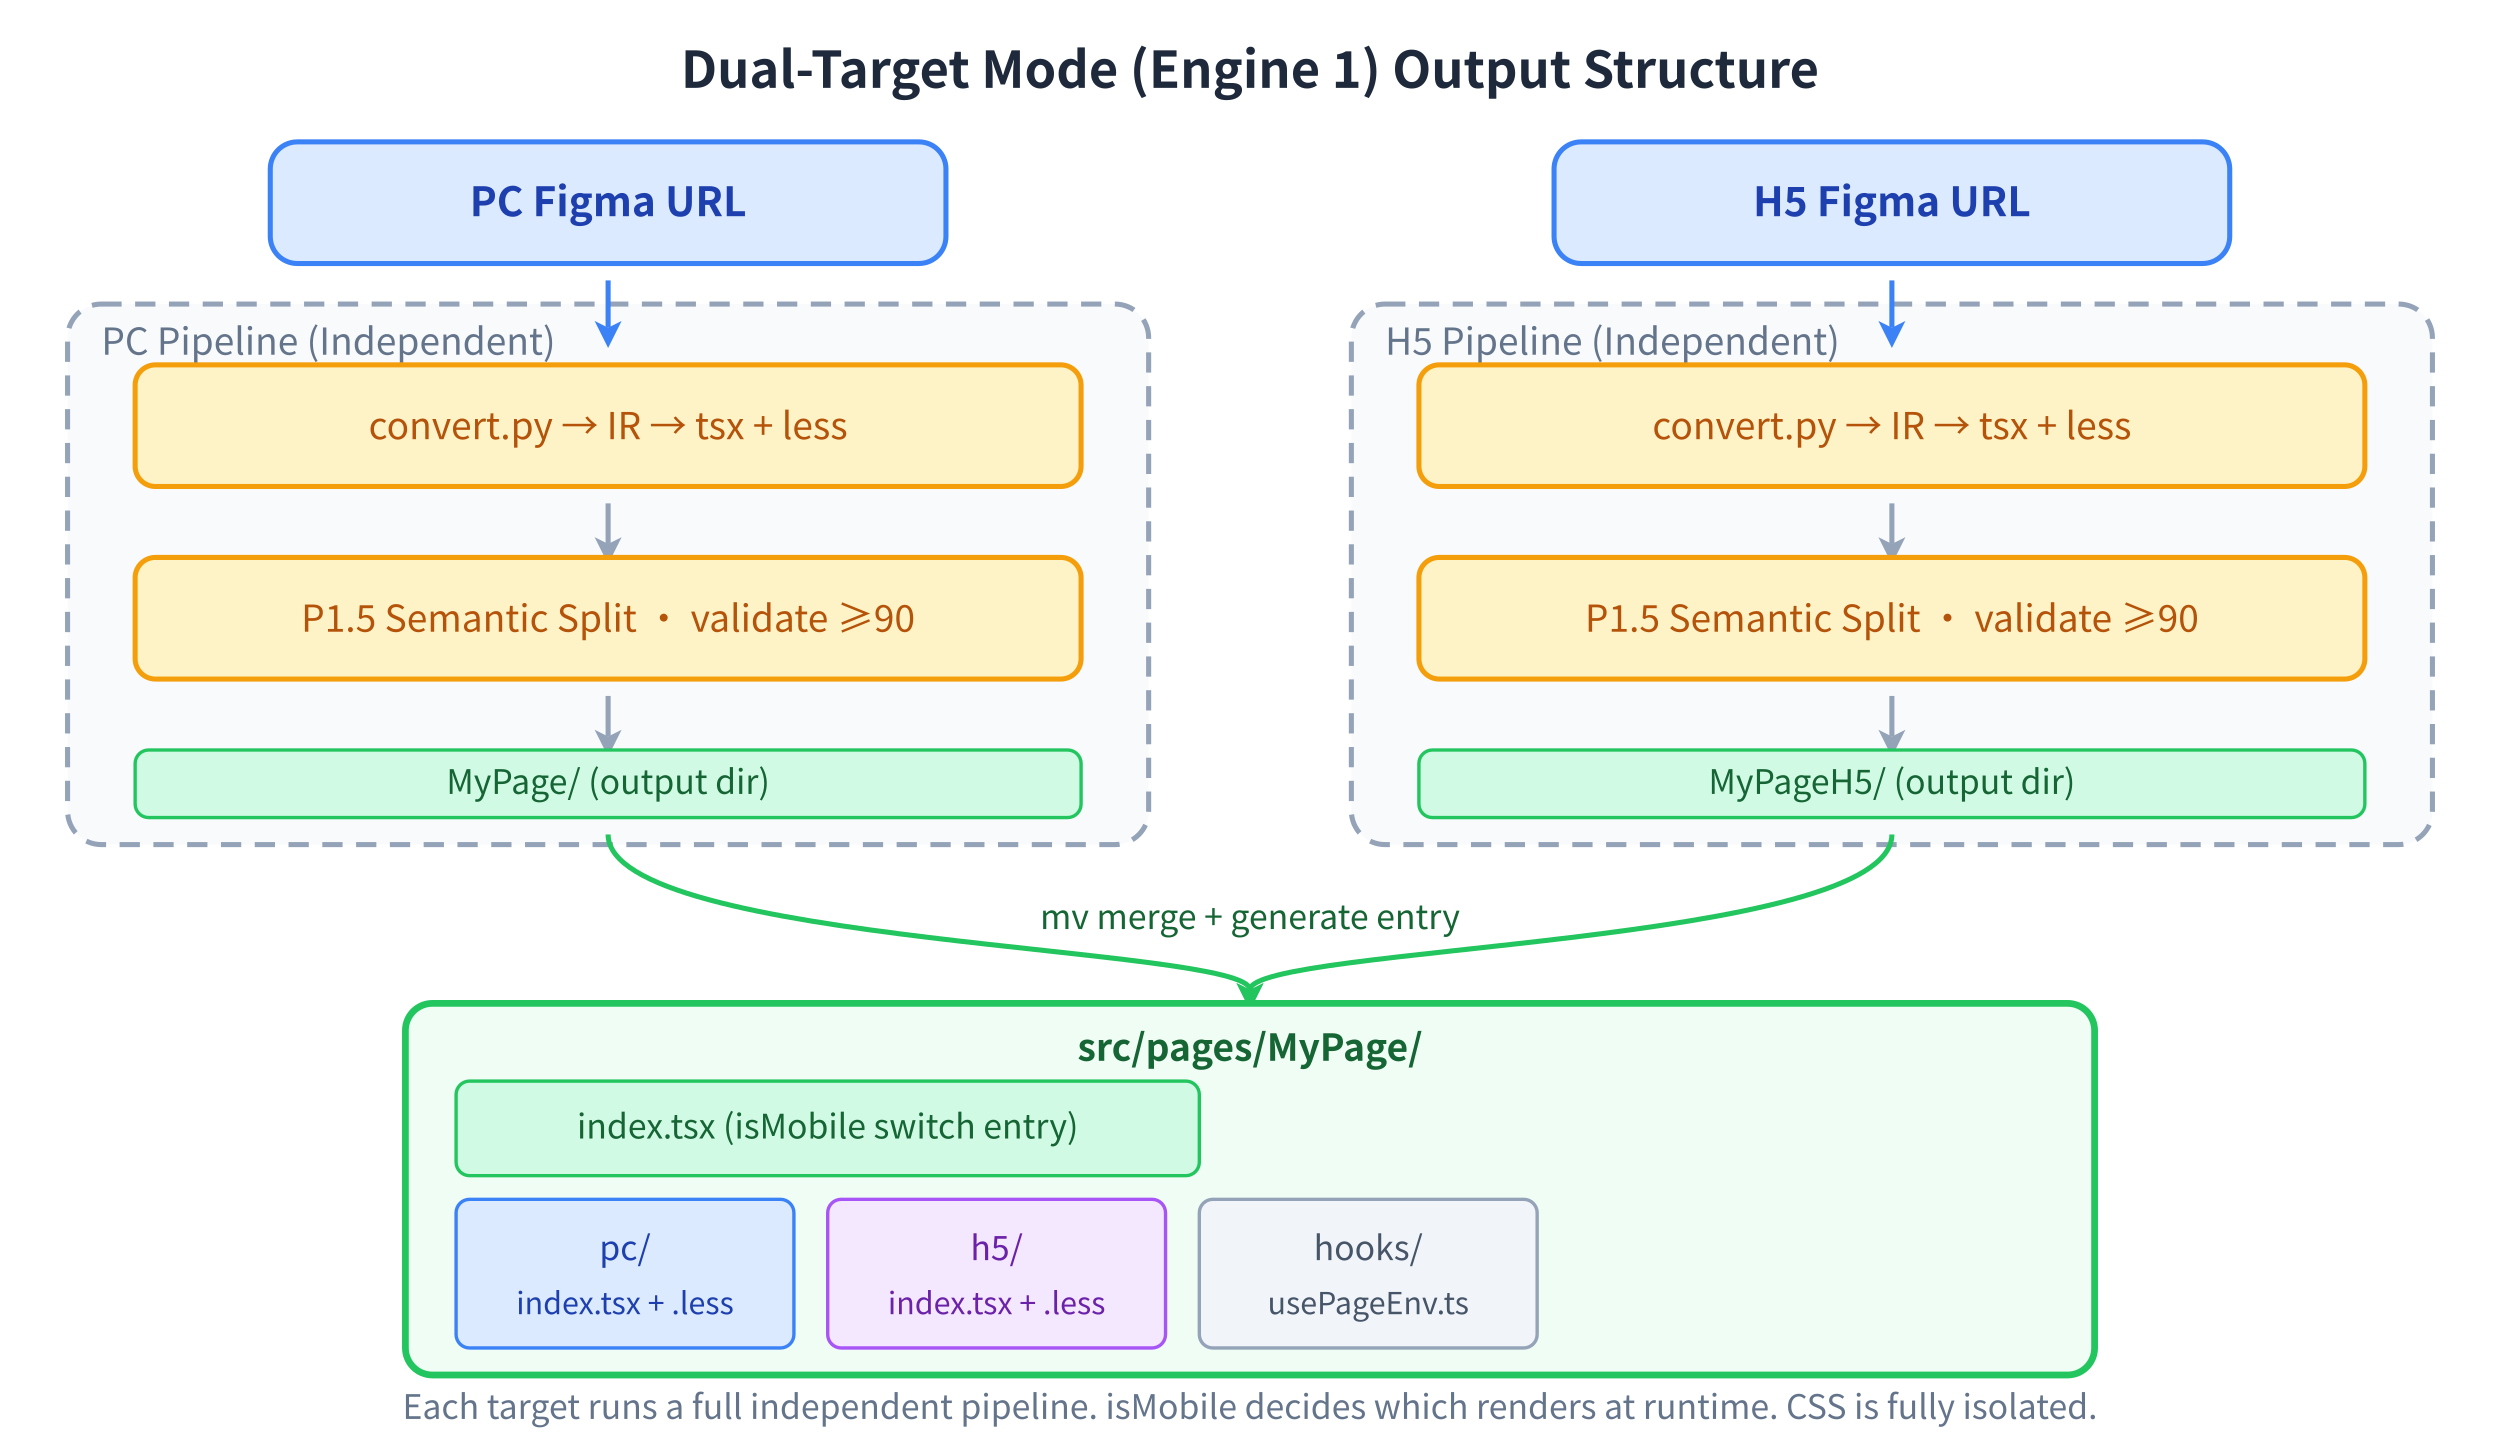
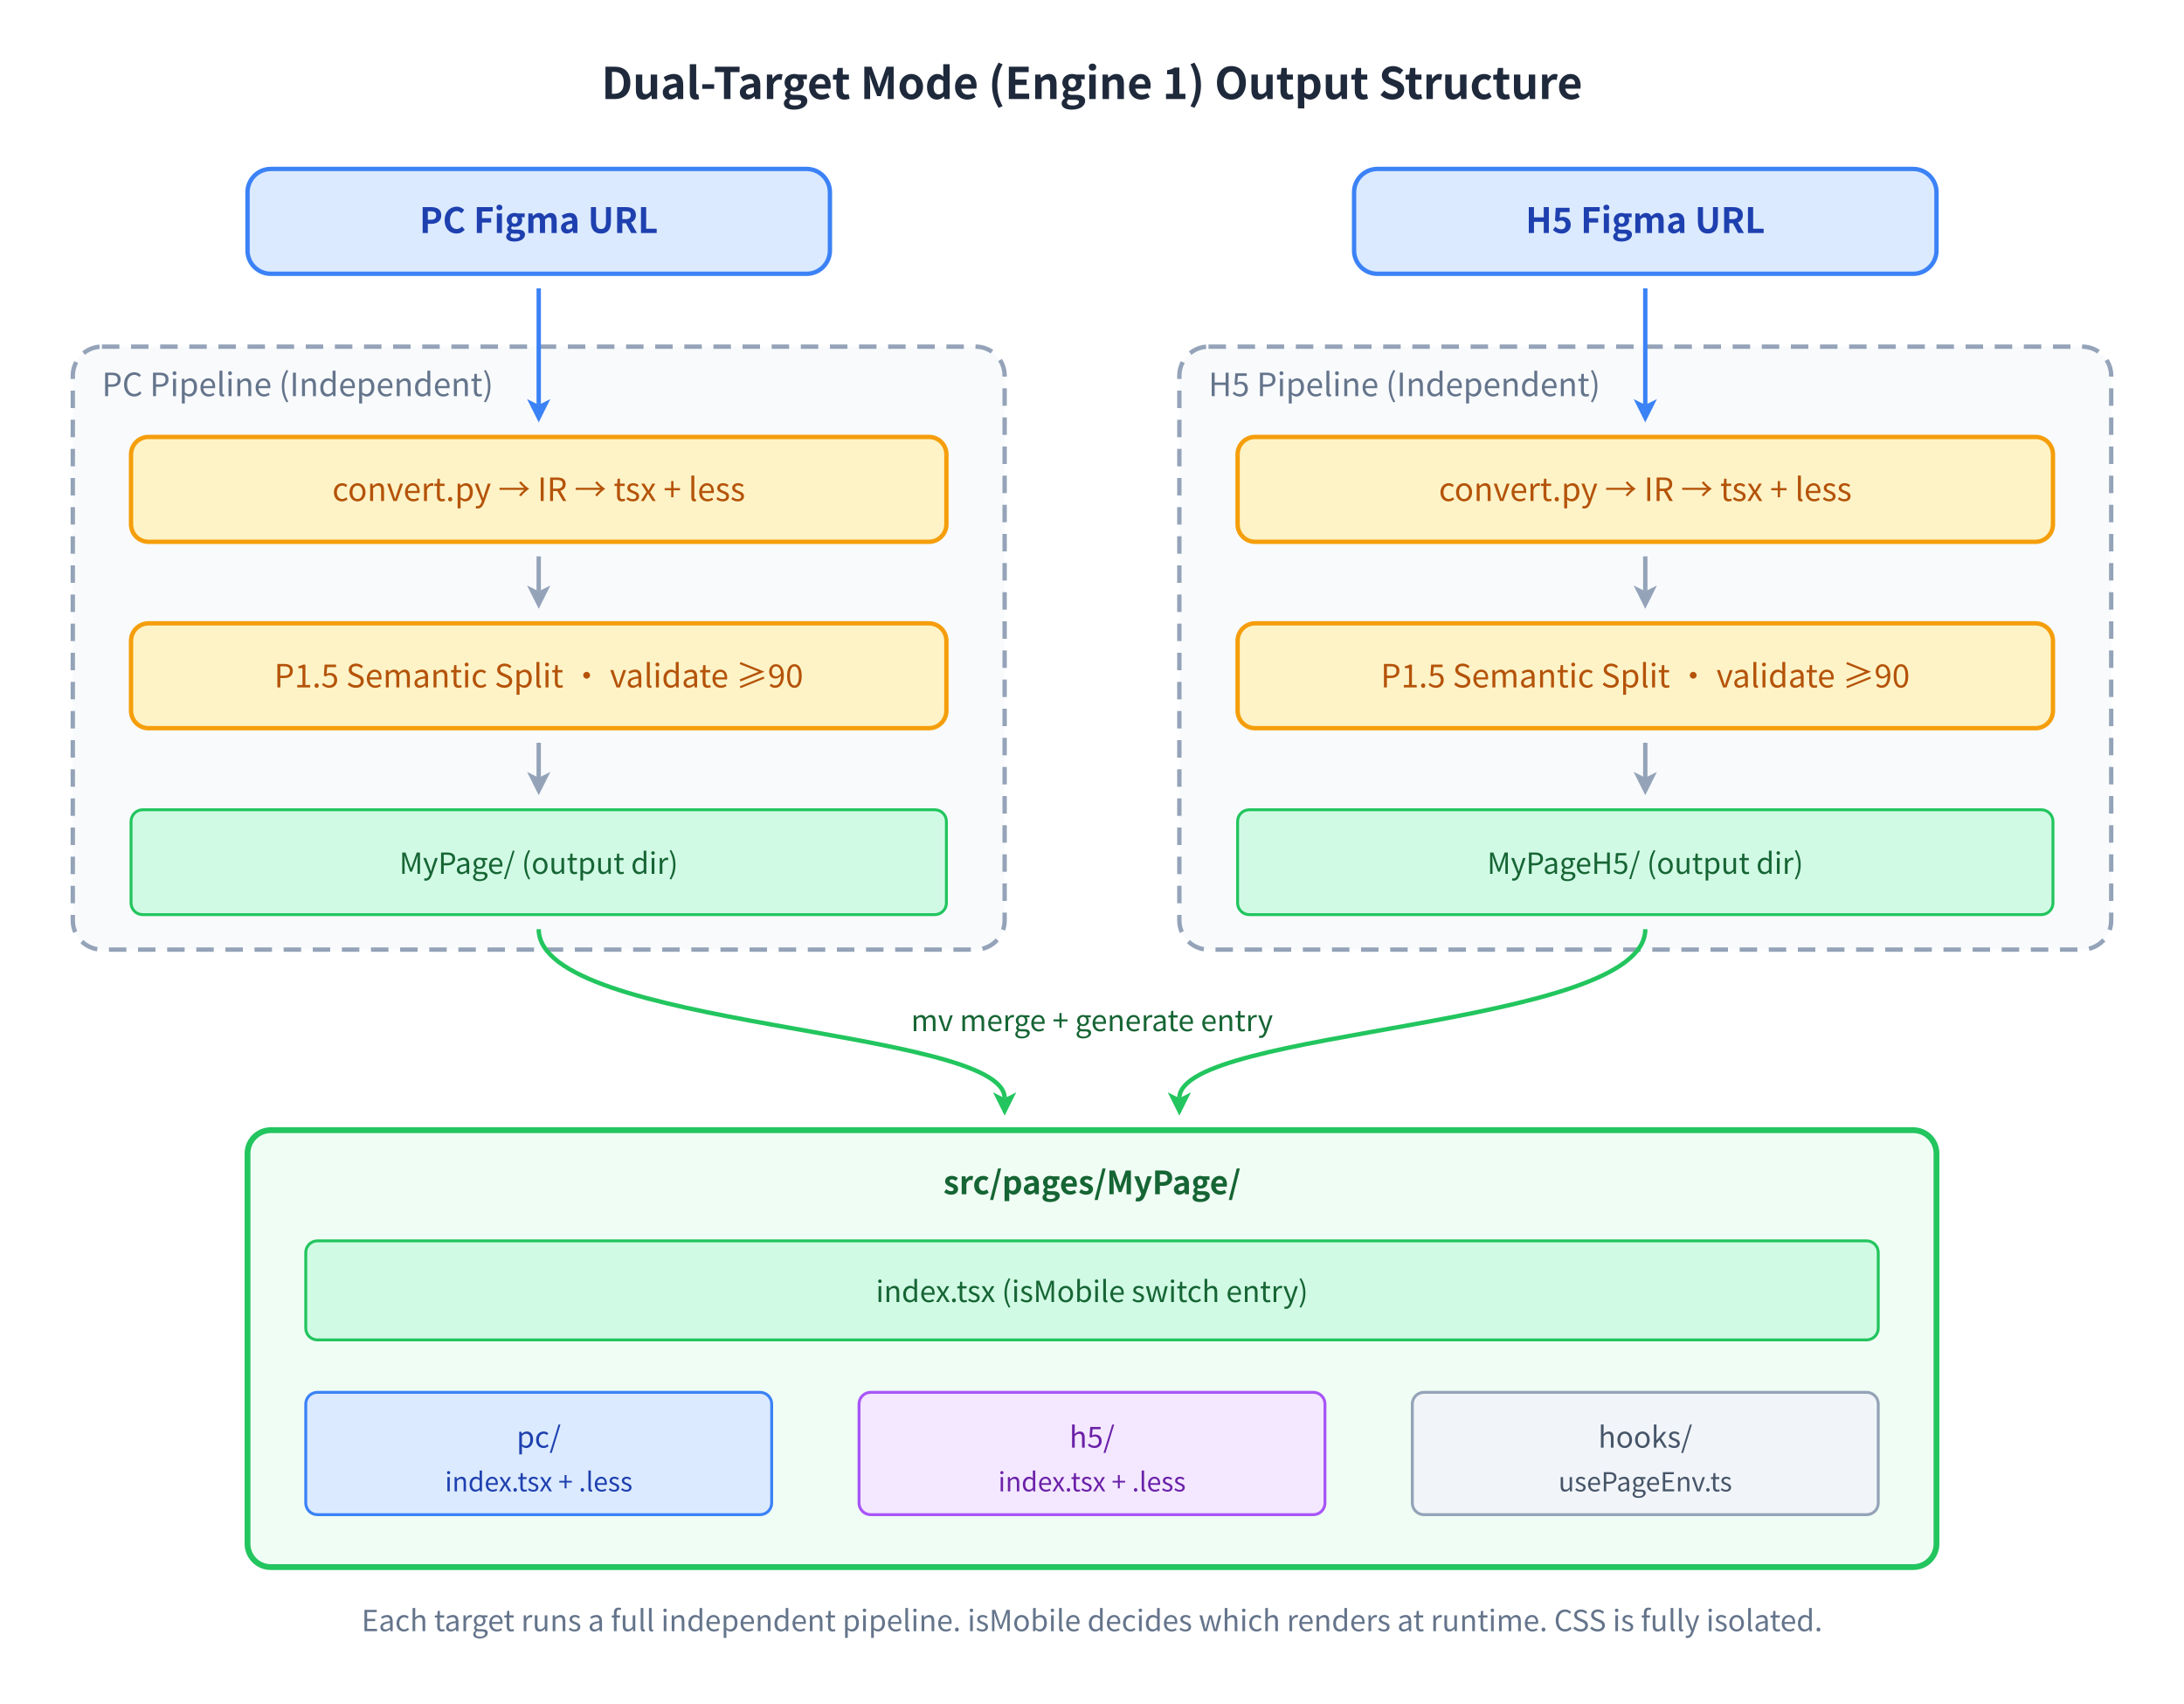
- <svg xmlns="http://www.w3.org/2000/svg" viewBox="0 0 740 430" width="740">
+ <svg xmlns="http://www.w3.org/2000/svg" viewBox="-5 -8 750 585" width="750" height="585">
  <defs>
    <style>text { font-family: 'PingFang SC','Microsoft YaHei','Noto Sans CJK SC',system-ui,sans-serif; }</style>
    <marker id="aw" markerWidth="8" markerHeight="8" refX="2" refY="4" orient="auto" markerUnits="userSpaceOnUse">
      <path d="M0,0 L8,4 L0,8 L2,4 z" fill="#94a3b8" />
    </marker>
    <marker id="ab" markerWidth="8" markerHeight="8" refX="2" refY="4" orient="auto" markerUnits="userSpaceOnUse">
      <path d="M0,0 L8,4 L0,8 L2,4 z" fill="#3b82f6" />
    </marker>
    <marker id="ag" markerWidth="8" markerHeight="8" refX="2" refY="4" orient="auto" markerUnits="userSpaceOnUse">
      <path d="M0,0 L8,4 L0,8 L2,4 z" fill="#22c55e" />
    </marker>
    <marker id="ao" markerWidth="8" markerHeight="8" refX="2" refY="4" orient="auto" markerUnits="userSpaceOnUse">
      <path d="M0,0 L8,4 L0,8 L2,4 z" fill="#f59e0b" />
    </marker>
  </defs>
  <text x="370" y="26" font-size="15" fill="#1e293b" text-anchor="middle" font-weight="600">Dual-Target Mode (Engine 1) Output Structure</text>
-   <rect x="80" y="42" width="200" height="36" rx="8" stroke="#3b82f6" stroke-width="1.5" fill="#dbeafe" />
-   <text x="180" y="64" font-size="12" fill="#1e40af" text-anchor="middle" font-weight="600">PC Figma URL</text>
-   <rect x="460" y="42" width="200" height="36" rx="8" stroke="#3b82f6" stroke-width="1.5" fill="#dbeafe" />
-   <text x="560" y="64" font-size="12" fill="#1e40af" text-anchor="middle" font-weight="600">H5 Figma URL</text>
-   <rect x="20" y="90" width="320" height="160" rx="10" stroke="#94a3b8" stroke-dasharray="6,4" stroke-width="1.5" fill="#f8fafc" />
-   <text x="30" y="105" font-size="11" fill="#64748b">PC Pipeline (Independent)</text>
-   <path d="M180,83 L 180,97" fill="none" stroke="#3b82f6" stroke-width="1.5" marker-end="url(#ab)" />
-   <rect x="40" y="108" width="280" height="36" rx="6" stroke="#f59e0b" stroke-width="1.5" fill="#fef3c7" />
-   <text x="180" y="130" font-size="11" fill="#b45309" text-anchor="middle">convert.py → IR → tsx + less</text>
-   <path d="M180,149 L 180,161" fill="none" stroke="#94a3b8" stroke-width="1.5" marker-end="url(#aw)" />
-   <rect x="40" y="165" width="280" height="36" rx="6" stroke="#f59e0b" stroke-width="1.5" fill="#fef3c7" />
-   <text x="180" y="187" font-size="11" fill="#b45309" text-anchor="middle">P1.5 Semantic Split · validate ≥90</text>
-   <path d="M180,206 L 180,218" fill="none" stroke="#94a3b8" stroke-width="1.5" marker-end="url(#aw)" />
-   <rect x="40" y="222" width="280" height="20" rx="4" stroke="#22c55e" stroke-width="1" fill="#d1fae5" />
-   <text x="180" y="235" font-size="10" fill="#166534" text-anchor="middle">MyPage/ (output dir)</text>
-   <rect x="400" y="90" width="320" height="160" rx="10" stroke="#94a3b8" stroke-dasharray="6,4" stroke-width="1.5" fill="#f8fafc" />
-   <text x="410" y="105" font-size="11" fill="#64748b">H5 Pipeline (Independent)</text>
-   <path d="M560,83 L 560,97" fill="none" stroke="#3b82f6" stroke-width="1.5" marker-end="url(#ab)" />
-   <rect x="420" y="108" width="280" height="36" rx="6" stroke="#f59e0b" stroke-width="1.5" fill="#fef3c7" />
-   <text x="560" y="130" font-size="11" fill="#b45309" text-anchor="middle">convert.py → IR → tsx + less</text>
-   <path d="M560,149 L 560,161" fill="none" stroke="#94a3b8" stroke-width="1.5" marker-end="url(#aw)" />
-   <rect x="420" y="165" width="280" height="36" rx="6" stroke="#f59e0b" stroke-width="1.5" fill="#fef3c7" />
-   <text x="560" y="187" font-size="11" fill="#b45309" text-anchor="middle">P1.5 Semantic Split · validate ≥90</text>
-   <path d="M560,206 L 560,218" fill="none" stroke="#94a3b8" stroke-width="1.5" marker-end="url(#aw)" />
-   <rect x="420" y="222" width="280" height="20" rx="4" stroke="#22c55e" stroke-width="1" fill="#d1fae5" />
-   <text x="560" y="235" font-size="10" fill="#166534" text-anchor="middle">MyPageH5/ (output dir)</text>
-   <path d="M180,247 C 180,280 370,280 370,293" fill="none" stroke="#22c55e" stroke-width="1.5" marker-end="url(#ag)" />
-   <path d="M560,247 C 560,280 370,280 370,293" fill="none" stroke="#22c55e" stroke-width="1.5" marker-end="url(#ag)" />
-   <text x="370" y="275" font-size="10" fill="#166534" text-anchor="middle">mv merge + generate entry</text>
-   <rect x="120" y="297" width="500" height="110" rx="8" stroke="#22c55e" stroke-width="2" fill="#f0fdf4" />
-   <text x="370" y="314" font-size="11" fill="#166534" text-anchor="middle" font-weight="600">src/pages/MyPage/</text>
-   <rect x="135" y="320" width="220" height="28" rx="4" stroke="#22c55e" stroke-width="1" fill="#d1fae5" />
-   <text x="245" y="337" font-size="10" fill="#166534" text-anchor="middle">index.tsx (isMobile switch entry)</text>
-   <rect x="135" y="355" width="100" height="44" rx="4" stroke="#3b82f6" stroke-width="1" fill="#dbeafe" />
-   <text x="185" y="373" font-size="10" fill="#1e40af" text-anchor="middle">pc/</text>
-   <text x="185" y="389" font-size="9" fill="#1e40af" text-anchor="middle">index.tsx + .less</text>
-   <rect x="245" y="355" width="100" height="44" rx="4" stroke="#a855f7" stroke-width="1" fill="#f3e8ff" />
-   <text x="295" y="373" font-size="10" fill="#6b21a8" text-anchor="middle">h5/</text>
-   <text x="295" y="389" font-size="9" fill="#6b21a8" text-anchor="middle">index.tsx + .less</text>
-   <rect x="355" y="355" width="100" height="44" rx="4" stroke="#94a3b8" stroke-width="1" fill="#f1f5f9" />
-   <text x="405" y="373" font-size="10" fill="#475569" text-anchor="middle">hooks/</text>
-   <text x="405" y="389" font-size="9" fill="#475569" text-anchor="middle">usePageEnv.ts</text>
-   <text x="370" y="420" font-size="10" fill="#64748b" text-anchor="middle">Each target runs a full independent pipeline. isMobile decides which renders at runtime. CSS is fully isolated.</text>
+   <rect x="80" y="50" width="200" height="36" rx="8" stroke="#3b82f6" stroke-width="1.5" fill="#dbeafe" />
+   <text x="180" y="72" font-size="12" fill="#1e40af" text-anchor="middle" font-weight="600">PC Figma URL</text>
+   <rect x="460" y="50" width="200" height="36" rx="8" stroke="#3b82f6" stroke-width="1.5" fill="#dbeafe" />
+   <text x="560" y="72" font-size="12" fill="#1e40af" text-anchor="middle" font-weight="600">H5 Figma URL</text>
+   <rect x="20" y="111" width="320" height="207" rx="10" stroke="#94a3b8" stroke-dasharray="6,4" stroke-width="1.5" fill="#f8fafc" />
+   <text x="30" y="128" font-size="11" fill="#64748b">PC Pipeline (Independent)</text>
+   <path d="M180,91 L 180,131" fill="none" stroke="#3b82f6" stroke-width="1.5" marker-end="url(#ab)" />
+   <rect x="40" y="142" width="280" height="36" rx="6" stroke="#f59e0b" stroke-width="1.5" fill="#fef3c7" />
+   <text x="180" y="164" font-size="11" fill="#b45309" text-anchor="middle">convert.py → IR → tsx + less</text>
+   <path d="M180,183 L 180,195" fill="none" stroke="#94a3b8" stroke-width="1.5" marker-end="url(#aw)" />
+   <rect x="40" y="206" width="280" height="36" rx="6" stroke="#f59e0b" stroke-width="1.5" fill="#fef3c7" />
+   <text x="180" y="228" font-size="11" fill="#b45309" text-anchor="middle">P1.5 Semantic Split · validate ≥90</text>
+   <path d="M180,247 L 180,259" fill="none" stroke="#94a3b8" stroke-width="1.5" marker-end="url(#aw)" />
+   <rect x="40" y="270" width="280" height="36" rx="4" stroke="#22c55e" stroke-width="1" fill="#d1fae5" />
+   <text x="180" y="292" font-size="10" fill="#166534" text-anchor="middle">MyPage/ (output dir)</text>
+   <rect x="400" y="111" width="320" height="207" rx="10" stroke="#94a3b8" stroke-dasharray="6,4" stroke-width="1.5" fill="#f8fafc" />
+   <text x="410" y="128" font-size="11" fill="#64748b">H5 Pipeline (Independent)</text>
+   <path d="M560,91 L 560,131" fill="none" stroke="#3b82f6" stroke-width="1.5" marker-end="url(#ab)" />
+   <rect x="420" y="142" width="280" height="36" rx="6" stroke="#f59e0b" stroke-width="1.5" fill="#fef3c7" />
+   <text x="560" y="164" font-size="11" fill="#b45309" text-anchor="middle">convert.py → IR → tsx + less</text>
+   <path d="M560,183 L 560,195" fill="none" stroke="#94a3b8" stroke-width="1.5" marker-end="url(#aw)" />
+   <rect x="420" y="206" width="280" height="36" rx="6" stroke="#f59e0b" stroke-width="1.5" fill="#fef3c7" />
+   <text x="560" y="228" font-size="11" fill="#b45309" text-anchor="middle">P1.5 Semantic Split · validate ≥90</text>
+   <path d="M560,247 L 560,259" fill="none" stroke="#94a3b8" stroke-width="1.5" marker-end="url(#aw)" />
+   <rect x="420" y="270" width="280" height="36" rx="4" stroke="#22c55e" stroke-width="1" fill="#d1fae5" />
+   <text x="560" y="292" font-size="10" fill="#166534" text-anchor="middle">MyPageH5/ (output dir)</text>
+   <path d="M180,311 C 180,345 340,345 340,369" fill="none" stroke="#22c55e" stroke-width="1.5" marker-end="url(#ag)" />
+   <path d="M560,311 C 560,345 400,345 400,369" fill="none" stroke="#22c55e" stroke-width="1.5" marker-end="url(#ag)" />
+   <text x="370" y="346" font-size="10" fill="#166534" text-anchor="middle">mv merge + generate entry</text>
+   <rect x="80" y="380" width="580" height="150" rx="8" stroke="#22c55e" stroke-width="2" fill="#f0fdf4" />
+   <text x="370" y="402" font-size="11" fill="#166534" text-anchor="middle" font-weight="600">src/pages/MyPage/</text>
+   <rect x="100" y="418" width="540" height="34" rx="4" stroke="#22c55e" stroke-width="1" fill="#d1fae5" />
+   <text x="370" y="439" font-size="10" fill="#166534" text-anchor="middle">index.tsx (isMobile switch entry)</text>
+   <rect x="100" y="470" width="160" height="42" rx="4" stroke="#3b82f6" stroke-width="1" fill="#dbeafe" />
+   <text x="180" y="489" font-size="10" fill="#1e40af" text-anchor="middle">pc/</text>
+   <text x="180" y="504" font-size="9" fill="#1e40af" text-anchor="middle">index.tsx + .less</text>
+   <rect x="290" y="470" width="160" height="42" rx="4" stroke="#a855f7" stroke-width="1" fill="#f3e8ff" />
+   <text x="370" y="489" font-size="10" fill="#6b21a8" text-anchor="middle">h5/</text>
+   <text x="370" y="504" font-size="9" fill="#6b21a8" text-anchor="middle">index.tsx + .less</text>
+   <rect x="480" y="470" width="160" height="42" rx="4" stroke="#94a3b8" stroke-width="1" fill="#f1f5f9" />
+   <text x="560" y="489" font-size="10" fill="#475569" text-anchor="middle">hooks/</text>
+   <text x="560" y="504" font-size="9" fill="#475569" text-anchor="middle">usePageEnv.ts</text>
+   <text x="370" y="552" font-size="10" fill="#64748b" text-anchor="middle">Each target runs a full independent pipeline. isMobile decides which renders at runtime. CSS is fully isolated.</text>
</svg>
